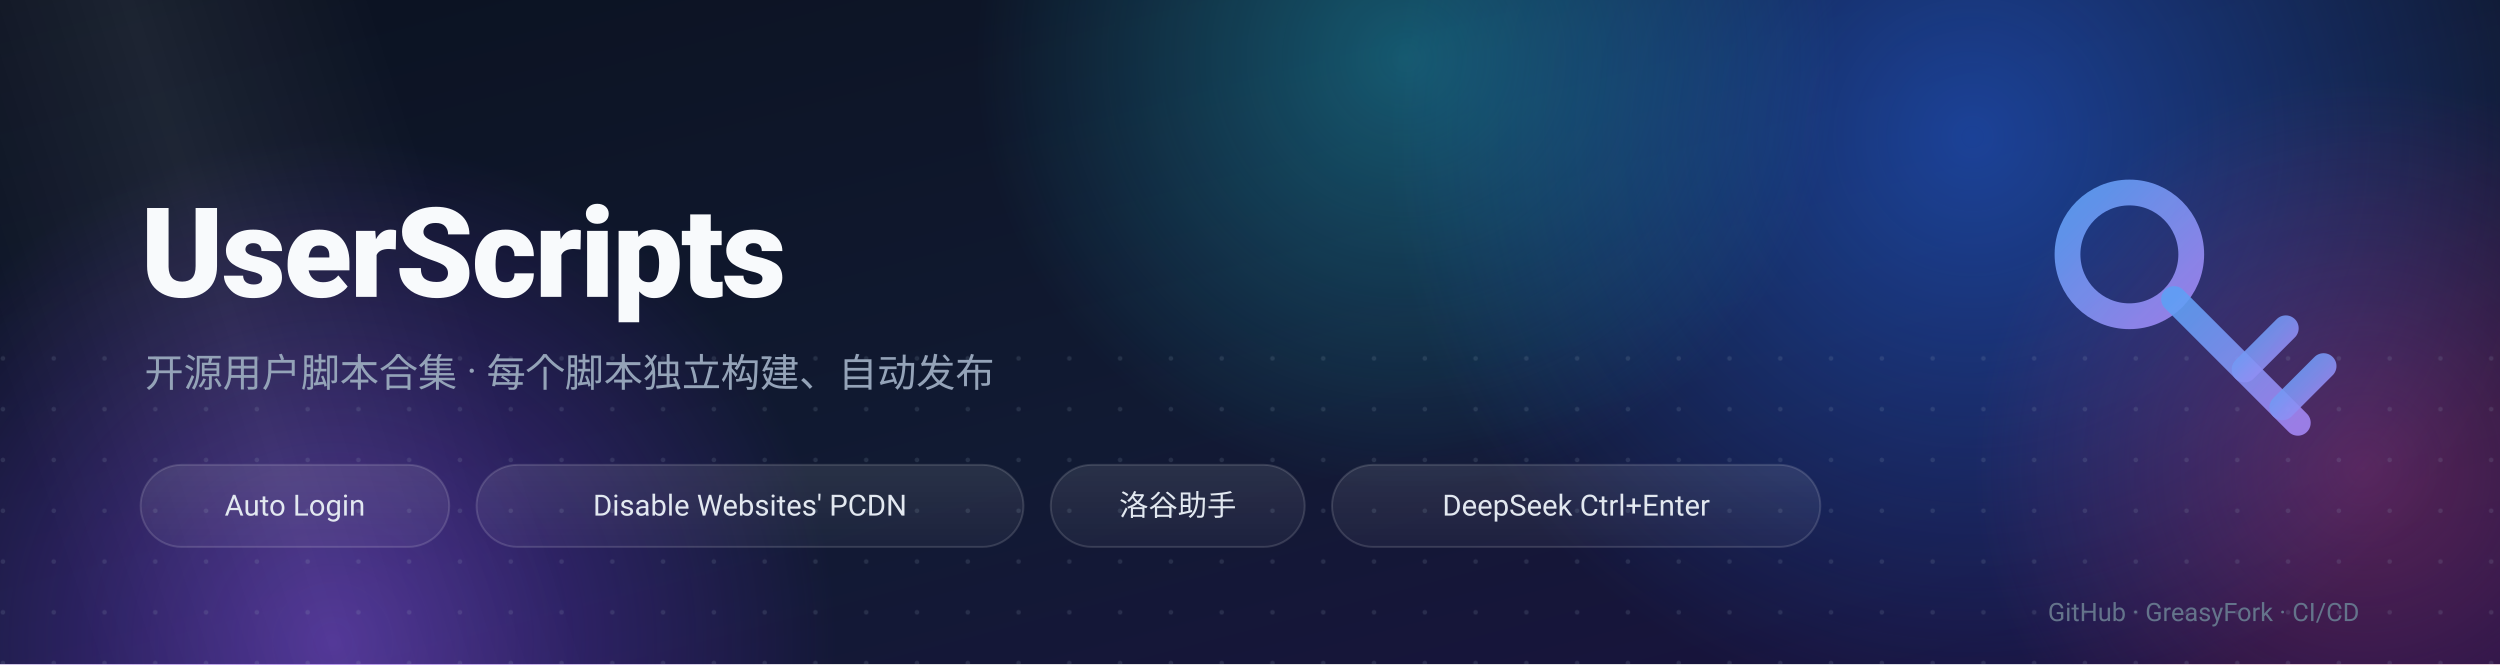
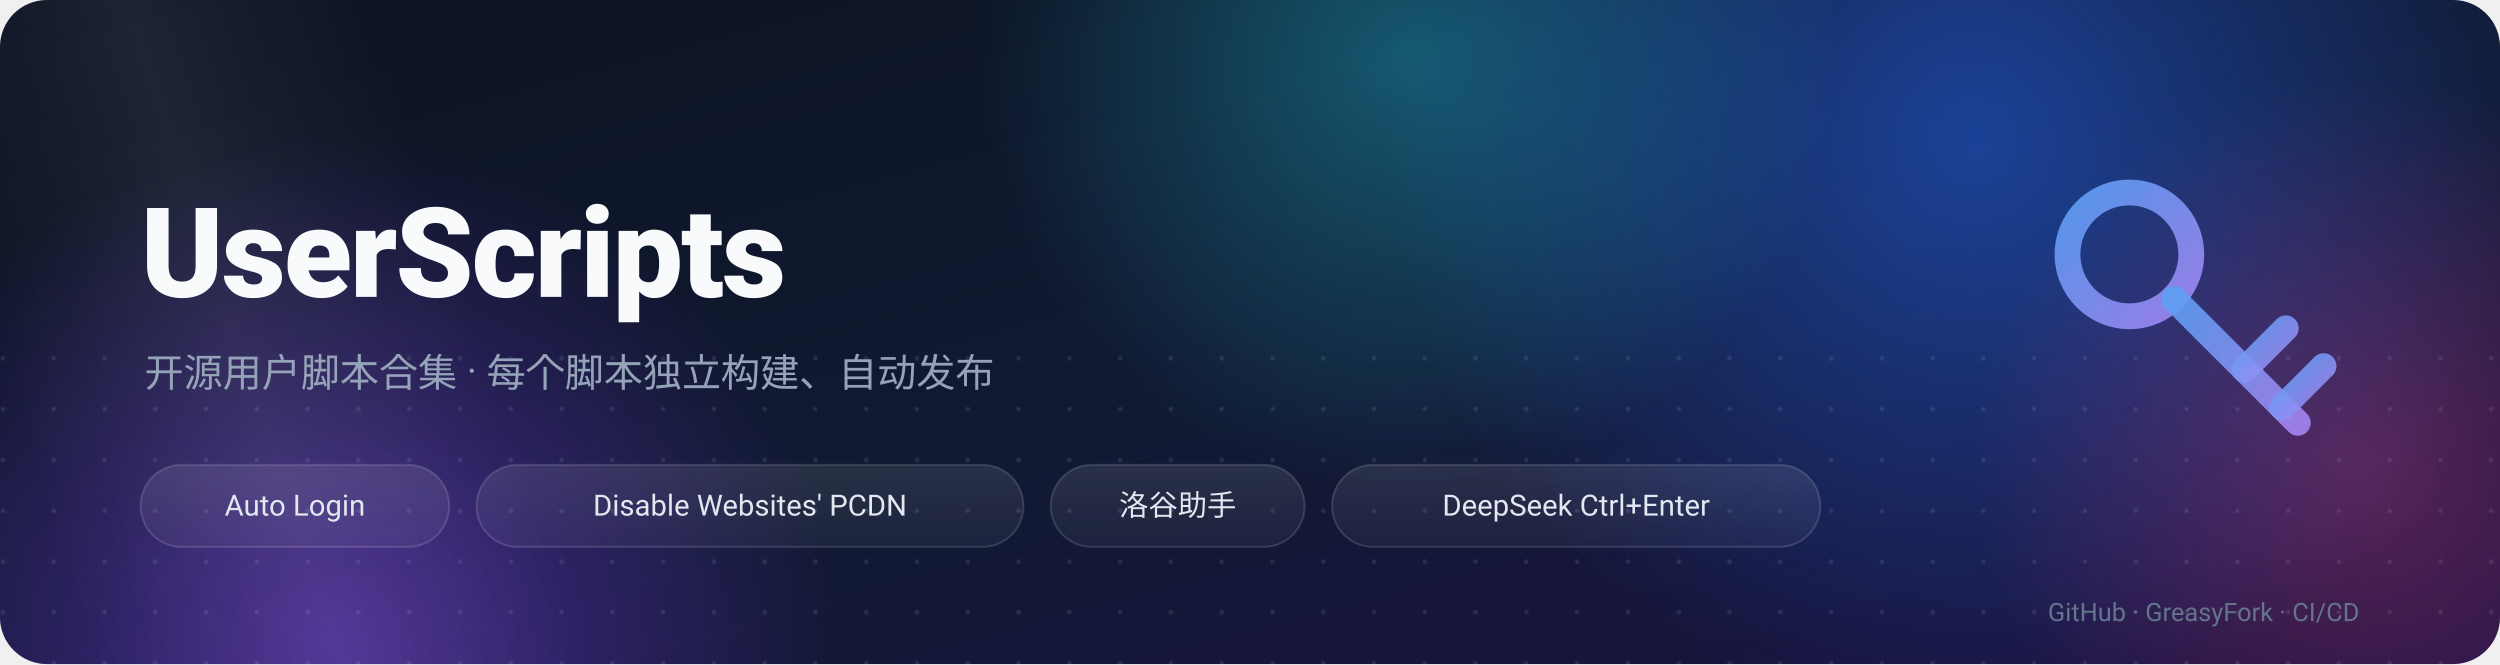
<svg xmlns="http://www.w3.org/2000/svg" viewBox="0 0 1280 340" width="1280" height="340" role="img" aria-label="UserScripts">
  <defs>
    <linearGradient id="bg" x1="0" y1="0" x2="1" y2="1">
      <stop offset="0" stop-color="#0b1220" />
      <stop offset="0.55" stop-color="#111a33" />
      <stop offset="1" stop-color="#1b1140" />
    </linearGradient>
    <radialGradient id="glowBlue" cx="50%" cy="50%" r="50%">
      <stop offset="0" stop-color="#2563eb" stop-opacity="0.55" />
      <stop offset="1" stop-color="#2563eb" stop-opacity="0" />
    </radialGradient>
    <radialGradient id="glowPurple" cx="50%" cy="50%" r="50%">
      <stop offset="0" stop-color="#7c3aed" stop-opacity="0.5" />
      <stop offset="1" stop-color="#7c3aed" stop-opacity="0" />
    </radialGradient>
    <radialGradient id="glowCyan" cx="50%" cy="50%" r="50%">
      <stop offset="0" stop-color="#22d3ee" stop-opacity="0.35" />
      <stop offset="1" stop-color="#22d3ee" stop-opacity="0" />
    </radialGradient>
    <radialGradient id="glowPink" cx="50%" cy="50%" r="50%">
      <stop offset="0" stop-color="#ec4899" stop-opacity="0.3" />
      <stop offset="1" stop-color="#ec4899" stop-opacity="0" />
    </radialGradient>
    <linearGradient id="sweep" x1="0" y1="0" x2="1" y2="0">
      <stop offset="0" stop-color="#ffffff" stop-opacity="0" />
      <stop offset="0.5" stop-color="#ffffff" stop-opacity="0.6" />
      <stop offset="1" stop-color="#ffffff" stop-opacity="0" />
    </linearGradient>
    <linearGradient id="pill" x1="0" y1="0" x2="0" y2="1">
      <stop offset="0" stop-color="#ffffff" stop-opacity="0.1" />
      <stop offset="1" stop-color="#ffffff" stop-opacity="0.04" />
    </linearGradient>
    <linearGradient id="key" x1="0" y1="0" x2="1" y2="1">
      <stop offset="0" stop-color="#60a5fa" stop-opacity="0.9" />
      <stop offset="1" stop-color="#a78bfa" stop-opacity="0.9" />
    </linearGradient>
    <pattern id="dots" width="26" height="26" patternUnits="userSpaceOnUse">
      <circle cx="1.5" cy="1.5" r="1.2" fill="#94a3b8" fill-opacity="0.16" />
    </pattern>
+     <clipPath id="round">
+       <rect width="1280" height="340" rx="24" />
+     </clipPath>
  </defs>
-   <rect width="1280" height="340" fill="url(#bg)" />
-   <circle cx="1010" cy="70" r="300" fill="url(#glowBlue)">
-     <animateTransform attributeName="transform" type="translate" values="0 0; 52 -30; -30 26; 0 0" keyTimes="0; 0.33; 0.66; 1" dur="18s" repeatCount="indefinite" begin="-2s" />
-     <animate attributeName="opacity" values="0.85; 1; 0.7; 0.85" keyTimes="0; 0.33; 0.66; 1" dur="18s" repeatCount="indefinite" begin="-2s" />
-   </circle>
-   <circle cx="170" cy="330" r="260" fill="url(#glowPurple)">
-     <animateTransform attributeName="transform" type="translate" values="0 0; -42 -22; 34 30; 0 0" keyTimes="0; 0.4; 0.72; 1" dur="24s" repeatCount="indefinite" begin="-7s" />
-     <animate attributeName="opacity" values="0.75; 0.95; 0.6; 0.75" keyTimes="0; 0.4; 0.72; 1" dur="24s" repeatCount="indefinite" begin="-7s" />
-   </circle>
-   <circle cx="720" cy="30" r="220" fill="url(#glowCyan)">
-     <animateTransform attributeName="transform" type="translate" values="0 0; 44 32; 0 0" keyTimes="0; 0.5; 1" dur="21s" repeatCount="indefinite" begin="-11s" />
-     <animate attributeName="opacity" values="0.55; 0.9; 0.55" keyTimes="0; 0.5; 1" dur="21s" repeatCount="indefinite" begin="-11s" />
-   </circle>
-   <circle cx="1210" cy="240" r="200" fill="url(#glowPink)">
-     <animateTransform attributeName="transform" type="translate" values="0 0; -30 20; 22 -18; 0 0" keyTimes="0; 0.4; 0.75; 1" dur="20s" repeatCount="indefinite" begin="-5s" />
-     <animate attributeName="opacity" values="0.4; 0.7; 0.45; 0.4" keyTimes="0; 0.4; 0.75; 1" dur="20s" repeatCount="indefinite" begin="-5s" />
-   </circle>
-   <rect x="-52" y="170" width="1384" height="170" fill="url(#dots)">
-     <animateTransform attributeName="transform" type="translate" values="0 0; 52 0" dur="12s" repeatCount="indefinite" />
-   </rect>
-   <g opacity="0.12">
-     <animateTransform attributeName="transform" type="translate" values="-500 0; 1720 0" dur="3.5s" repeatCount="indefinite" />
-     <rect x="0" y="-170" width="240" height="680" fill="url(#sweep)" transform="rotate(-18 120 170)" />
-   </g>
-   <g transform="translate(1004,44) scale(0.44)" opacity="0.95">
-     <g>
-       <animateTransform attributeName="transform" type="translate" values="0 0; 0 -18; 0 0" keyTimes="0; 0.5; 1" dur="6s" repeatCount="indefinite" />
-       <g fill="none" stroke="url(#key)" stroke-width="30" stroke-linecap="round" stroke-linejoin="round">
-         <circle cx="196" cy="196" r="72" />
-         <path d="M248 248 L392 392" />
-         <path d="M330 330 L378 282" />
-         <path d="M374 374 L422 326" />
+   <g clip-path="url(#round)">
+     <rect width="1280" height="340" fill="url(#bg)" />
+     <circle cx="1010" cy="70" r="300" fill="url(#glowBlue)">
+       <animateTransform attributeName="transform" type="translate" values="0 0; 52 -30; -30 26; 0 0" keyTimes="0; 0.33; 0.66; 1" dur="18s" repeatCount="indefinite" begin="-2s" />
+       <animate attributeName="opacity" values="0.85; 1; 0.7; 0.85" keyTimes="0; 0.33; 0.66; 1" dur="18s" repeatCount="indefinite" begin="-2s" />
+     </circle>
+     <circle cx="170" cy="330" r="260" fill="url(#glowPurple)">
+       <animateTransform attributeName="transform" type="translate" values="0 0; -42 -22; 34 30; 0 0" keyTimes="0; 0.4; 0.72; 1" dur="24s" repeatCount="indefinite" begin="-7s" />
+       <animate attributeName="opacity" values="0.75; 0.95; 0.6; 0.75" keyTimes="0; 0.4; 0.72; 1" dur="24s" repeatCount="indefinite" begin="-7s" />
+     </circle>
+     <circle cx="720" cy="30" r="220" fill="url(#glowCyan)">
+       <animateTransform attributeName="transform" type="translate" values="0 0; 44 32; 0 0" keyTimes="0; 0.5; 1" dur="21s" repeatCount="indefinite" begin="-11s" />
+       <animate attributeName="opacity" values="0.55; 0.9; 0.55" keyTimes="0; 0.5; 1" dur="21s" repeatCount="indefinite" begin="-11s" />
+     </circle>
+     <circle cx="1210" cy="240" r="200" fill="url(#glowPink)">
+       <animateTransform attributeName="transform" type="translate" values="0 0; -30 20; 22 -18; 0 0" keyTimes="0; 0.4; 0.75; 1" dur="20s" repeatCount="indefinite" begin="-5s" />
+       <animate attributeName="opacity" values="0.4; 0.7; 0.45; 0.4" keyTimes="0; 0.4; 0.75; 1" dur="20s" repeatCount="indefinite" begin="-5s" />
+     </circle>
+     <rect x="-52" y="170" width="1384" height="170" fill="url(#dots)">
+       <animateTransform attributeName="transform" type="translate" values="0 0; 52 0" dur="12s" repeatCount="indefinite" />
+     </rect>
+     <g opacity="0.12">
+       <animateTransform attributeName="transform" type="translate" values="-500 0; 1720 0" dur="3.5s" repeatCount="indefinite" />
+       <rect x="0" y="-170" width="240" height="680" fill="url(#sweep)" transform="rotate(-18 120 170)" />
+     </g>
+     <g transform="translate(1004,44) scale(0.44)" opacity="0.95">
+       <g>
+         <animateTransform attributeName="transform" type="translate" values="0 0; 0 -18; 0 0" keyTimes="0; 0.5; 1" dur="6s" repeatCount="indefinite" />
+         <g fill="none" stroke="url(#key)" stroke-width="30" stroke-linecap="round" stroke-linejoin="round">
+           <circle cx="196" cy="196" r="72" />
+           <path d="M248 248 L392 392" />
+           <path d="M330 330 L378 282" />
+           <path d="M374 374 L422 326" />
+         </g>
      </g>
    </g>
+     <text x="72" y="152" font-family="'Segoe UI', system-ui, -apple-system, Roboto, 'Helvetica Neue', Arial, sans-serif" font-size="64" font-weight="800" letter-spacing="-1" fill="#f8fafc">UserScripts</text>
+     <text x="74" y="198" font-family="'Segoe UI', system-ui, -apple-system, Roboto, 'Helvetica Neue', Arial, sans-serif" font-size="20" fill="#94a3b8">开源用户脚本合集 · 每个脚本独立构建、自动发布</text>
+     <g font-family="'Segoe UI', system-ui, -apple-system, Roboto, 'Helvetica Neue', Arial, sans-serif" font-size="15" fill="#e2e8f0">
+       <rect x="72" y="238" width="158" height="42" rx="21" fill="url(#pill)" stroke="#ffffff" stroke-opacity="0.14" />
+       <text x="151" y="264" text-anchor="middle">Auto Login</text>
+       <rect x="244" y="238" width="280" height="42" rx="21" fill="url(#pill)" stroke="#ffffff" stroke-opacity="0.14" />
+       <text x="384" y="264" text-anchor="middle">Disable Websites' PCDN</text>
+       <rect x="538" y="238" width="130" height="42" rx="21" fill="url(#pill)" stroke="#ffffff" stroke-opacity="0.14" />
+       <text x="603" y="264" text-anchor="middle">洛谷助手</text>
+       <rect x="682" y="238" width="250" height="42" rx="21" fill="url(#pill)" stroke="#ffffff" stroke-opacity="0.14" />
+       <text x="807" y="264" text-anchor="middle">DeepSeek Ctrl+Enter</text>
+     </g>
+     <text x="1208" y="318" text-anchor="end" font-family="'Segoe UI', system-ui, -apple-system, Roboto, 'Helvetica Neue', Arial, sans-serif" font-size="13" fill="#64748b">GitHub · GreasyFork · CI/CD</text>
  </g>
-   <text x="72" y="152" font-family="'Segoe UI', system-ui, -apple-system, Roboto, 'Helvetica Neue', Arial, sans-serif" font-size="64" font-weight="800" letter-spacing="-1" fill="#f8fafc">UserScripts</text>
-   <text x="74" y="198" font-family="'Segoe UI', system-ui, -apple-system, Roboto, 'Helvetica Neue', Arial, sans-serif" font-size="20" fill="#94a3b8">开源用户脚本合集 · 每个脚本独立构建、自动发布</text>
-   <g font-family="'Segoe UI', system-ui, -apple-system, Roboto, 'Helvetica Neue', Arial, sans-serif" font-size="15" fill="#e2e8f0">
-     <rect x="72" y="238" width="158" height="42" rx="21" fill="url(#pill)" stroke="#ffffff" stroke-opacity="0.14" />
-     <text x="151" y="264" text-anchor="middle">Auto Login</text>
-     <rect x="244" y="238" width="280" height="42" rx="21" fill="url(#pill)" stroke="#ffffff" stroke-opacity="0.14" />
-     <text x="384" y="264" text-anchor="middle">Disable Websites' PCDN</text>
-     <rect x="538" y="238" width="130" height="42" rx="21" fill="url(#pill)" stroke="#ffffff" stroke-opacity="0.14" />
-     <text x="603" y="264" text-anchor="middle">洛谷助手</text>
-     <rect x="682" y="238" width="250" height="42" rx="21" fill="url(#pill)" stroke="#ffffff" stroke-opacity="0.14" />
-     <text x="807" y="264" text-anchor="middle">DeepSeek Ctrl+Enter</text>
-   </g>
-   <text x="1208" y="318" text-anchor="end" font-family="'Segoe UI', system-ui, -apple-system, Roboto, 'Helvetica Neue', Arial, sans-serif" font-size="13" fill="#64748b">GitHub · GreasyFork · CI/CD</text>
</svg>
